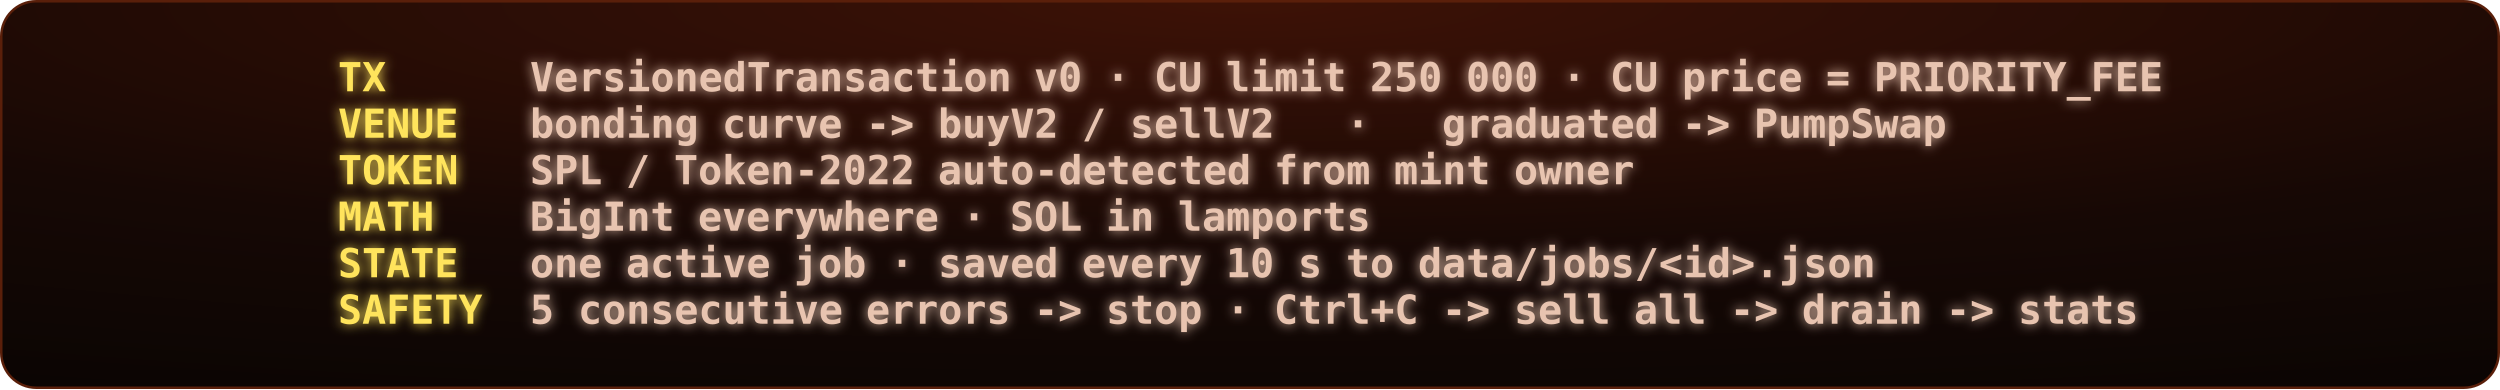
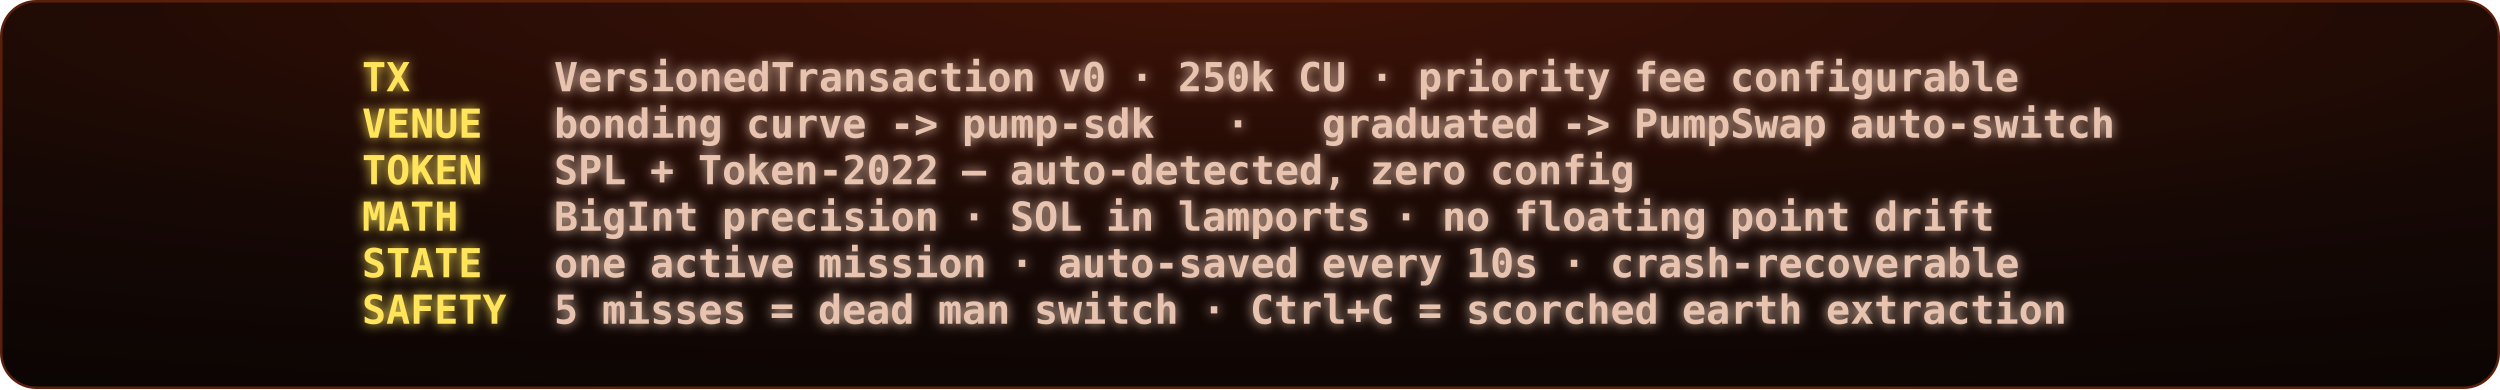
<svg xmlns="http://www.w3.org/2000/svg" width="1000" height="155.6" viewBox="0 0 1000 155.6">
  <defs>
    <linearGradient id="g" gradientUnits="userSpaceOnUse" x1="0" y1="0" x2="1000" y2="155.6">
      <stop offset="0" stop-color="#ffe45c" />
      <stop offset="0.45" stop-color="#ff8a1f" />
      <stop offset="1" stop-color="#ff2a2a" />
    </linearGradient>
    <radialGradient id="bg" cx="0.5" cy="0" r="1.1">
      <stop offset="0" stop-color="#3d1206" />
      <stop offset="0.6" stop-color="#160805" />
      <stop offset="1" stop-color="#0b0503" />
    </radialGradient>
    <filter id="glow" x="-5%" y="-20%" width="110%" height="140%">
      <feGaussianBlur stdDeviation="2.4" result="b" />
      <feMerge>
        <feMergeNode in="b" />
        <feMergeNode in="SourceGraphic" />
      </feMerge>
    </filter>
  </defs>
  <rect x="0.5" y="0.5" width="999" height="154.6" rx="14" fill="url(#bg)" stroke="#5a1f0a" />
  <g font-family="Menlo,Consolas,'DejaVu Sans Mono','Liberation Mono','Courier New',monospace" font-size="16" font-weight="700" filter="url(#glow)">
    <text y="36.5">
-       <tspan x="135.2 144.8" fill="#ffe45c">TX</tspan>
-       <tspan x="212 221.6 231.2 240.8 250.4 260 269.6 279.2 288.8 298.4 308 317.6 327.2 336.8 346.4 356 365.6 375.2 384.8 394.4" fill="#e8c4b0">VersionedTransaction</tspan>
-       <tspan x="413.6 423.2" fill="#e8c4b0">v0</tspan>
-       <tspan x="442.4" fill="#e8c4b0">·</tspan>
-       <tspan x="461.6 471.2" fill="#e8c4b0">CU</tspan>
-       <tspan x="490.4 500 509.6 519.2 528.8" fill="#e8c4b0">limit</tspan>
-       <tspan x="548 557.6 567.2" fill="#e8c4b0">250</tspan>
-       <tspan x="586.4 596 605.6" fill="#e8c4b0">000</tspan>
-       <tspan x="624.8" fill="#e8c4b0">·</tspan>
-       <tspan x="644 653.6" fill="#e8c4b0">CU</tspan>
-       <tspan x="672.8 682.4 692 701.6 711.2" fill="#e8c4b0">price</tspan>
-       <tspan x="730.4" fill="#e8c4b0">=</tspan>
-       <tspan x="749.6 759.2 768.8 778.4 788 797.6 807.2 816.8 826.4 836 845.6 855.2" fill="#e8c4b0">PRIORITY_FEE</tspan>
+       <tspan x="144.8 154.4" fill="#ffe45c">TX</tspan>
+       <tspan x="221.6 231.2 240.8 250.4 260 269.6 279.2 288.8 298.4 308 317.6 327.2 336.8 346.4 356 365.6 375.2 384.8 394.4 404" fill="#e8c4b0">VersionedTransaction</tspan>
+       <tspan x="423.2 432.8" fill="#e8c4b0">v0</tspan>
+       <tspan x="452" fill="#e8c4b0">·</tspan>
+       <tspan x="471.2 480.8 490.4 500" fill="#e8c4b0">250k</tspan>
+       <tspan x="519.2 528.8" fill="#e8c4b0">CU</tspan>
+       <tspan x="548" fill="#e8c4b0">·</tspan>
+       <tspan x="567.2 576.8 586.4 596 605.6 615.2 624.8 634.4" fill="#e8c4b0">priority</tspan>
+       <tspan x="653.6 663.2 672.8" fill="#e8c4b0">fee</tspan>
+       <tspan x="692 701.6 711.2 720.8 730.4 740 749.6 759.2 768.8 778.4 788 797.6" fill="#e8c4b0">configurable</tspan>
    </text>
    <text y="55.1">
-       <tspan x="135.2 144.8 154.4 164 173.6" fill="#ffe45c">VENUE</tspan>
-       <tspan x="212 221.6 231.2 240.8 250.4 260 269.6" fill="#e8c4b0">bonding</tspan>
-       <tspan x="288.8 298.4 308 317.6 327.2" fill="#e8c4b0">curve</tspan>
-       <tspan x="346.4 356" fill="#e8c4b0">-&gt;</tspan>
-       <tspan x="375.2 384.8 394.4 404 413.6" fill="#e8c4b0">buyV2</tspan>
-       <tspan x="432.8" fill="#e8c4b0">/</tspan>
-       <tspan x="452 461.6 471.2 480.8 490.4 500" fill="#e8c4b0">sellV2</tspan>
-       <tspan x="538.4" fill="#e8c4b0">·</tspan>
-       <tspan x="576.8 586.4 596 605.6 615.2 624.8 634.4 644 653.6" fill="#e8c4b0">graduated</tspan>
-       <tspan x="672.8 682.4" fill="#e8c4b0">-&gt;</tspan>
-       <tspan x="701.6 711.2 720.8 730.4 740 749.6 759.2 768.8" fill="#e8c4b0">PumpSwap</tspan>
+       <tspan x="144.8 154.4 164 173.6 183.2" fill="#ffe45c">VENUE</tspan>
+       <tspan x="221.6 231.2 240.8 250.4 260 269.6 279.2" fill="#e8c4b0">bonding</tspan>
+       <tspan x="298.4 308 317.6 327.2 336.8" fill="#e8c4b0">curve</tspan>
+       <tspan x="356 365.6" fill="#e8c4b0">-&gt;</tspan>
+       <tspan x="384.8 394.4 404 413.6 423.2 432.8 442.4 452" fill="#e8c4b0">pump-sdk</tspan>
+       <tspan x="490.4" fill="#e8c4b0">·</tspan>
+       <tspan x="528.8 538.4 548 557.6 567.2 576.8 586.4 596 605.6" fill="#e8c4b0">graduated</tspan>
+       <tspan x="624.8 634.4" fill="#e8c4b0">-&gt;</tspan>
+       <tspan x="653.6 663.2 672.8 682.4 692 701.6 711.2 720.8" fill="#e8c4b0">PumpSwap</tspan>
+       <tspan x="740 749.6 759.2 768.8 778.4 788 797.6 807.2 816.8 826.4 836" fill="#e8c4b0">auto-switch</tspan>
    </text>
    <text y="73.7">
-       <tspan x="135.2 144.8 154.4 164 173.6" fill="#ffe45c">TOKEN</tspan>
-       <tspan x="212 221.6 231.2" fill="#e8c4b0">SPL</tspan>
-       <tspan x="250.4" fill="#e8c4b0">/</tspan>
-       <tspan x="269.6 279.2 288.8 298.4 308 317.6 327.2 336.8 346.4 356" fill="#e8c4b0">Token-2022</tspan>
-       <tspan x="375.2 384.8 394.4 404 413.6 423.2 432.8 442.4 452 461.6 471.2 480.8 490.4" fill="#e8c4b0">auto-detected</tspan>
-       <tspan x="509.6 519.2 528.8 538.4" fill="#e8c4b0">from</tspan>
-       <tspan x="557.6 567.2 576.8 586.4" fill="#e8c4b0">mint</tspan>
-       <tspan x="605.6 615.2 624.8 634.4 644" fill="#e8c4b0">owner</tspan>
+       <tspan x="144.8 154.4 164 173.6 183.2" fill="#ffe45c">TOKEN</tspan>
+       <tspan x="221.6 231.2 240.8" fill="#e8c4b0">SPL</tspan>
+       <tspan x="260" fill="#e8c4b0">+</tspan>
+       <tspan x="279.2 288.8 298.4 308 317.6 327.2 336.8 346.4 356 365.6" fill="#e8c4b0">Token-2022</tspan>
+       <tspan x="384.8" fill="#e8c4b0">—</tspan>
+       <tspan x="404 413.6 423.2 432.8 442.4 452 461.6 471.2 480.8 490.4 500 509.6 519.2 528.8" fill="#e8c4b0">auto-detected,</tspan>
+       <tspan x="548 557.6 567.2 576.8" fill="#e8c4b0">zero</tspan>
+       <tspan x="596 605.6 615.2 624.8 634.4 644" fill="#e8c4b0">config</tspan>
    </text>
    <text y="92.3">
-       <tspan x="135.2 144.8 154.4 164" fill="#ffe45c">MATH</tspan>
-       <tspan x="212 221.6 231.2 240.8 250.4 260" fill="#e8c4b0">BigInt</tspan>
-       <tspan x="279.2 288.8 298.4 308 317.6 327.2 336.8 346.4 356 365.6" fill="#e8c4b0">everywhere</tspan>
+       <tspan x="144.8 154.4 164 173.6" fill="#ffe45c">MATH</tspan>
+       <tspan x="221.6 231.2 240.8 250.4 260 269.6" fill="#e8c4b0">BigInt</tspan>
+       <tspan x="288.8 298.4 308 317.6 327.2 336.8 346.4 356 365.6" fill="#e8c4b0">precision</tspan>
      <tspan x="384.8" fill="#e8c4b0">·</tspan>
      <tspan x="404 413.6 423.2" fill="#e8c4b0">SOL</tspan>
      <tspan x="442.4 452" fill="#e8c4b0">in</tspan>
      <tspan x="471.2 480.8 490.4 500 509.6 519.2 528.8 538.4" fill="#e8c4b0">lamports</tspan>
+       <tspan x="557.6" fill="#e8c4b0">·</tspan>
+       <tspan x="576.8 586.4" fill="#e8c4b0">no</tspan>
+       <tspan x="605.6 615.2 624.8 634.4 644 653.6 663.2 672.8" fill="#e8c4b0">floating</tspan>
+       <tspan x="692 701.6 711.2 720.8 730.4" fill="#e8c4b0">point</tspan>
+       <tspan x="749.6 759.2 768.8 778.4 788" fill="#e8c4b0">drift</tspan>
    </text>
    <text y="110.9">
-       <tspan x="135.2 144.8 154.4 164 173.6" fill="#ffe45c">STATE</tspan>
-       <tspan x="212 221.6 231.2" fill="#e8c4b0">one</tspan>
-       <tspan x="250.4 260 269.6 279.2 288.8 298.4" fill="#e8c4b0">active</tspan>
-       <tspan x="317.6 327.2 336.8" fill="#e8c4b0">job</tspan>
-       <tspan x="356" fill="#e8c4b0">·</tspan>
-       <tspan x="375.2 384.8 394.4 404 413.6" fill="#e8c4b0">saved</tspan>
-       <tspan x="432.8 442.4 452 461.6 471.2" fill="#e8c4b0">every</tspan>
-       <tspan x="490.4 500" fill="#e8c4b0">10</tspan>
-       <tspan x="519.2" fill="#e8c4b0">s</tspan>
-       <tspan x="538.4 548" fill="#e8c4b0">to</tspan>
-       <tspan x="567.2 576.8 586.4 596 605.6 615.2 624.8 634.4 644 653.6 663.2 672.8 682.4 692 701.6 711.2 720.8 730.4 740" fill="#e8c4b0">data/jobs/&lt;id&gt;.json</tspan>
+       <tspan x="144.8 154.4 164 173.6 183.2" fill="#ffe45c">STATE</tspan>
+       <tspan x="221.6 231.2 240.8" fill="#e8c4b0">one</tspan>
+       <tspan x="260 269.6 279.2 288.8 298.4 308" fill="#e8c4b0">active</tspan>
+       <tspan x="327.2 336.8 346.4 356 365.6 375.2 384.8" fill="#e8c4b0">mission</tspan>
+       <tspan x="404" fill="#e8c4b0">·</tspan>
+       <tspan x="423.2 432.8 442.4 452 461.6 471.2 480.8 490.4 500 509.6" fill="#e8c4b0">auto-saved</tspan>
+       <tspan x="528.8 538.4 548 557.6 567.2" fill="#e8c4b0">every</tspan>
+       <tspan x="586.4 596 605.6" fill="#e8c4b0">10s</tspan>
+       <tspan x="624.8" fill="#e8c4b0">·</tspan>
+       <tspan x="644 653.6 663.2 672.8 682.4 692 701.6 711.2 720.8 730.4 740 749.6 759.2 768.8 778.4 788 797.6" fill="#e8c4b0">crash-recoverable</tspan>
    </text>
    <text y="129.5">
-       <tspan x="135.2 144.8 154.4 164 173.6 183.2" fill="#ffe45c">SAFETY</tspan>
-       <tspan x="212" fill="#e8c4b0">5</tspan>
-       <tspan x="231.2 240.8 250.4 260 269.6 279.2 288.8 298.4 308 317.6 327.2" fill="#e8c4b0">consecutive</tspan>
-       <tspan x="346.4 356 365.6 375.2 384.8 394.4" fill="#e8c4b0">errors</tspan>
-       <tspan x="413.6 423.2" fill="#e8c4b0">-&gt;</tspan>
-       <tspan x="442.4 452 461.6 471.2" fill="#e8c4b0">stop</tspan>
-       <tspan x="490.4" fill="#e8c4b0">·</tspan>
-       <tspan x="509.6 519.2 528.8 538.4 548 557.6" fill="#e8c4b0">Ctrl+C</tspan>
-       <tspan x="576.8 586.4" fill="#e8c4b0">-&gt;</tspan>
-       <tspan x="605.6 615.2 624.8 634.4" fill="#e8c4b0">sell</tspan>
-       <tspan x="653.6 663.2 672.8" fill="#e8c4b0">all</tspan>
-       <tspan x="692 701.6" fill="#e8c4b0">-&gt;</tspan>
-       <tspan x="720.8 730.4 740 749.6 759.2" fill="#e8c4b0">drain</tspan>
-       <tspan x="778.4 788" fill="#e8c4b0">-&gt;</tspan>
-       <tspan x="807.2 816.8 826.4 836 845.6" fill="#e8c4b0">stats</tspan>
+       <tspan x="144.8 154.4 164 173.6 183.2 192.8" fill="#ffe45c">SAFETY</tspan>
+       <tspan x="221.6" fill="#e8c4b0">5</tspan>
+       <tspan x="240.8 250.4 260 269.6 279.2 288.8" fill="#e8c4b0">misses</tspan>
+       <tspan x="308" fill="#e8c4b0">=</tspan>
+       <tspan x="327.2 336.8 346.4 356" fill="#e8c4b0">dead</tspan>
+       <tspan x="375.2 384.8 394.4" fill="#e8c4b0">man</tspan>
+       <tspan x="413.6 423.2 432.8 442.4 452 461.6" fill="#e8c4b0">switch</tspan>
+       <tspan x="480.8" fill="#e8c4b0">·</tspan>
+       <tspan x="500 509.6 519.2 528.8 538.4 548" fill="#e8c4b0">Ctrl+C</tspan>
+       <tspan x="567.2" fill="#e8c4b0">=</tspan>
+       <tspan x="586.4 596 605.6 615.2 624.8 634.4 644 653.6" fill="#e8c4b0">scorched</tspan>
+       <tspan x="672.8 682.4 692 701.6 711.2" fill="#e8c4b0">earth</tspan>
+       <tspan x="730.4 740 749.6 759.2 768.8 778.4 788 797.6 807.2 816.8" fill="#e8c4b0">extraction</tspan>
    </text>
  </g>
</svg>
